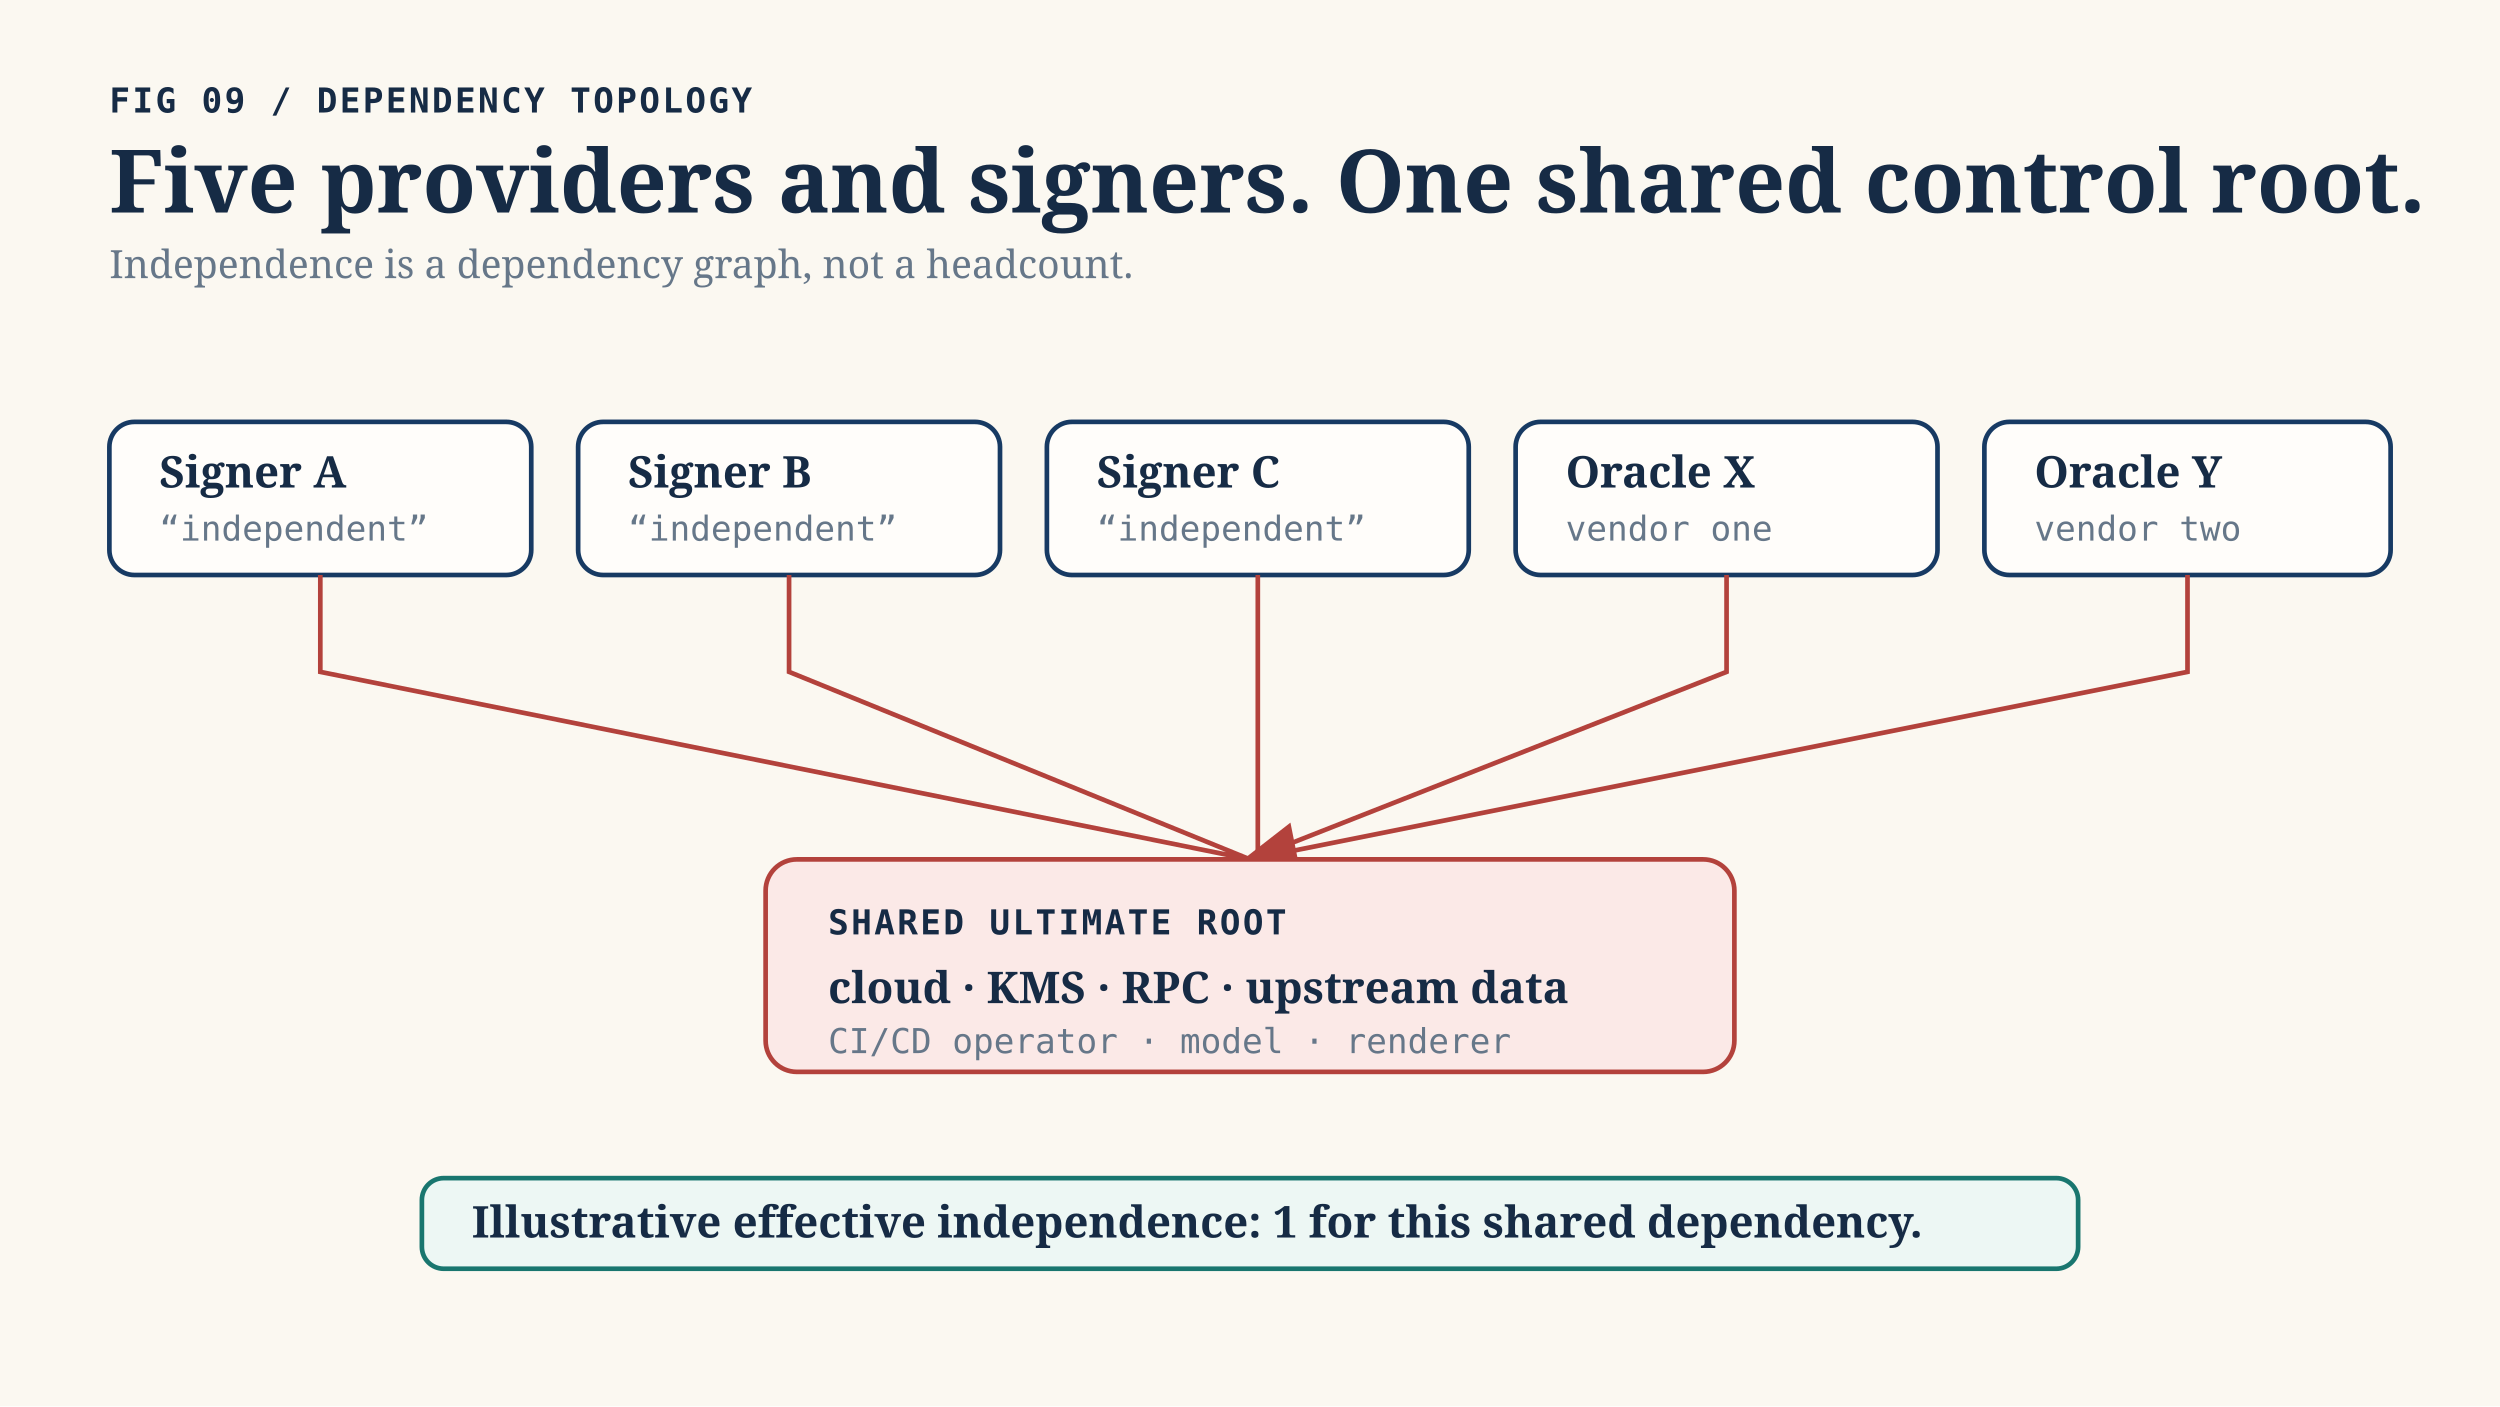
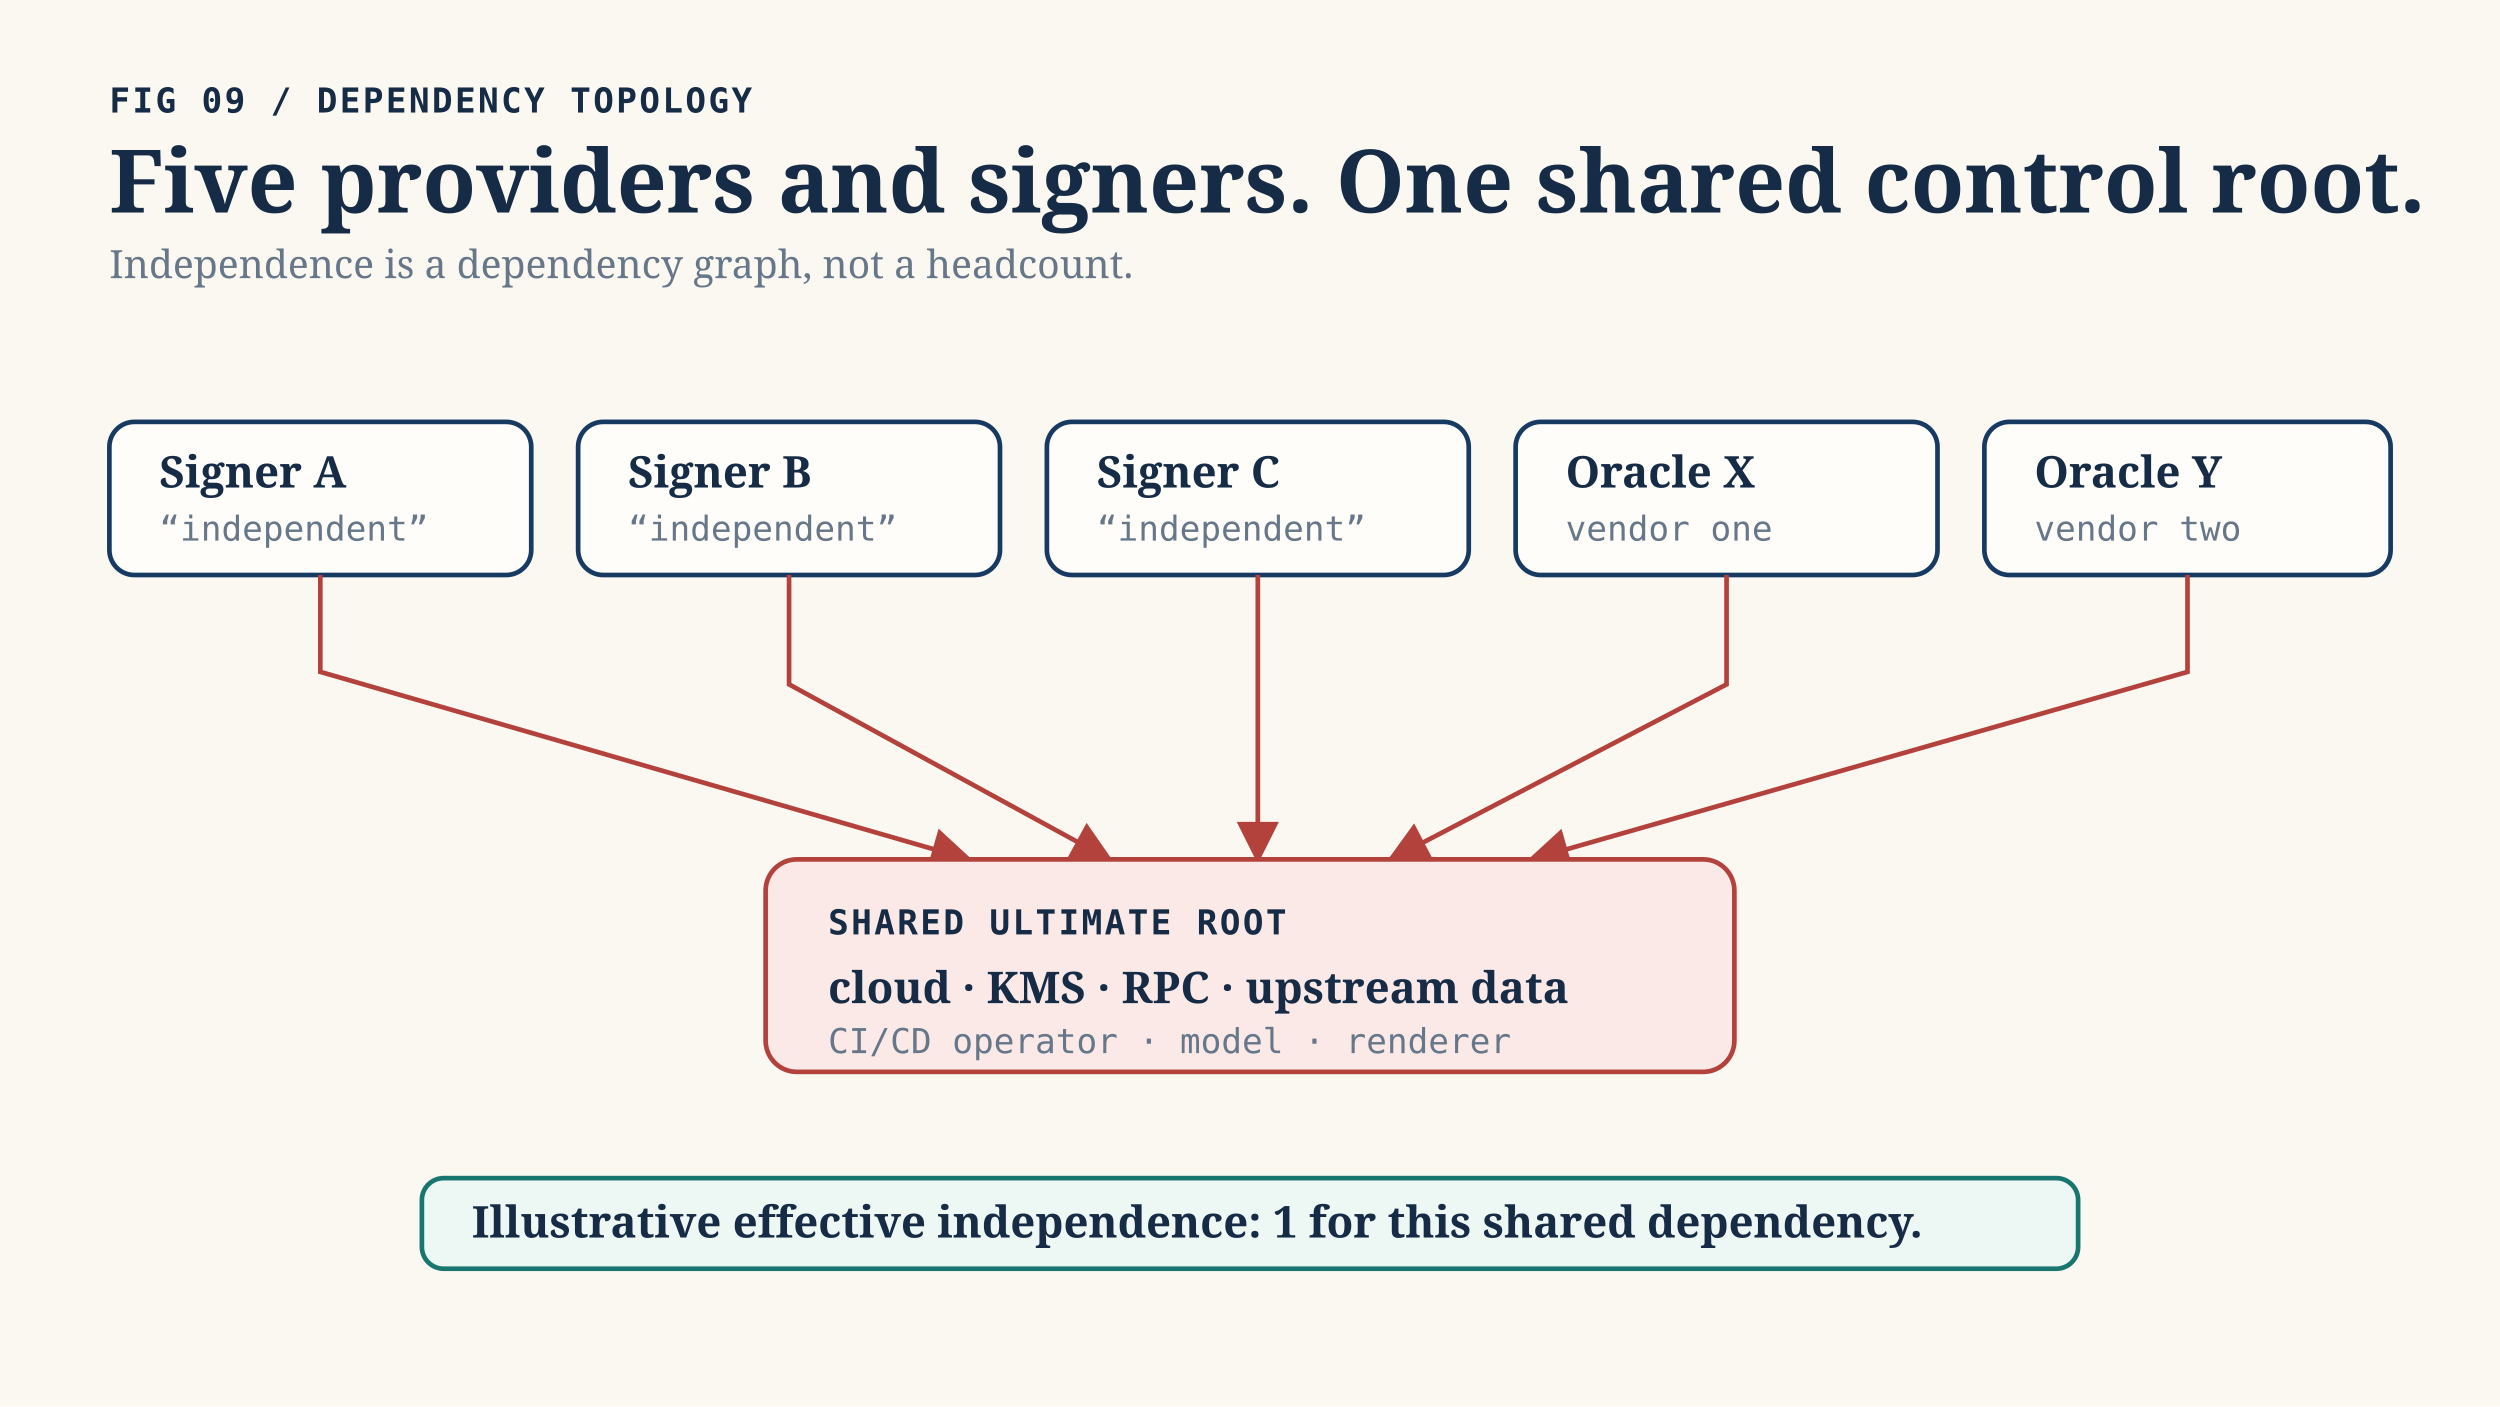
<svg xmlns="http://www.w3.org/2000/svg" width="1600" height="900" viewBox="0 0 1600 900" role="img" aria-labelledby="title desc">
  <defs>
    <style>.ink{fill:#162b45}.muted{fill:#667789}.h{font:700 56px Georgia,serif}.t{font:700 28px Georgia,serif}.b{font:25px Georgia,serif}.k{font:700 22px ui-monospace,Consolas,monospace;letter-spacing:1.5px}.x{font:22px ui-monospace,Consolas,monospace}.navy{fill:#fffdfa;stroke:#173a63;stroke-width:3}.teal{fill:#edf7f4;stroke:#19766f;stroke-width:3}.red{fill:#fbe9e7;stroke:#b3423c;stroke-width:3}</style>
-     <marker id="arrow" markerWidth="12" markerHeight="12" refX="10" refY="6" orient="auto">
-       <path d="M0,0 L12,6 L0,12 Z" fill="#b3423c" />
+     <marker id="arrow" markerWidth="9" markerHeight="9" refX="8" refY="4.5" orient="auto">
+       <path d="M0,0 L9,4.5 L0,9 Z" fill="#b3423c" />
    </marker>
  </defs>
  <rect width="1600" height="900" fill="#fbf8f1" />
  <text x="70" y="72" class="k ink">FIG 09 / DEPENDENCY TOPOLOGY</text>
  <text x="70" y="136" class="h ink">Five providers and signers. One shared control root.</text>
  <text x="70" y="178" class="b muted">Independence is a dependency graph, not a headcount.</text>
  <g>
    <rect x="70" y="270" width="270" height="98" rx="16" class="navy" />
    <text x="102" y="312" class="t ink">Signer A</text>
    <text x="102" y="346" class="x muted">“independent”</text>
    <rect x="370" y="270" width="270" height="98" rx="16" class="navy" />
    <text x="402" y="312" class="t ink">Signer B</text>
    <text x="402" y="346" class="x muted">“independent”</text>
    <rect x="670" y="270" width="270" height="98" rx="16" class="navy" />
    <text x="702" y="312" class="t ink">Signer C</text>
    <text x="702" y="346" class="x muted">“independent”</text>
    <rect x="970" y="270" width="270" height="98" rx="16" class="navy" />
    <text x="1002" y="312" class="t ink">Oracle X</text>
    <text x="1002" y="346" class="x muted">vendor one</text>
    <rect x="1270" y="270" width="260" height="98" rx="16" class="navy" />
    <text x="1302" y="312" class="t ink">Oracle Y</text>
    <text x="1302" y="346" class="x muted">vendor two</text>
  </g>
-   <path d="M205 368V430L800 550 M505 368V430L800 550 M805 368V550 M1105 368V430L800 550 M1400 368V430L800 550" fill="none" stroke="#b3423c" stroke-width="3" marker-end="url(#arrow)" />
+   <path d="M205 368V430L620 550" fill="none" stroke="#b3423c" stroke-width="3" marker-end="url(#arrow)" />
+   <path d="M505 368V438L710 550" fill="none" stroke="#b3423c" stroke-width="3" marker-end="url(#arrow)" />
+   <path d="M805 368V550" fill="none" stroke="#b3423c" stroke-width="3" marker-end="url(#arrow)" />
+   <path d="M1105 368V438L890 550" fill="none" stroke="#b3423c" stroke-width="3" marker-end="url(#arrow)" />
+   <path d="M1400 368V430L980 550" fill="none" stroke="#b3423c" stroke-width="3" marker-end="url(#arrow)" />
  <rect x="490" y="550" width="620" height="136" rx="20" class="red" />
  <text x="530" y="598" class="k ink">SHARED ULTIMATE ROOT</text>
  <text x="530" y="642" class="t ink">cloud · KMS · RPC · upstream data</text>
  <text x="530" y="674" class="x muted">CI/CD operator · model · renderer</text>
  <rect x="270" y="754" width="1060" height="58" rx="14" class="teal" />
  <text x="302" y="792" class="t ink">Illustrative effective independence: 1 for this shared dependency.</text>
</svg>
